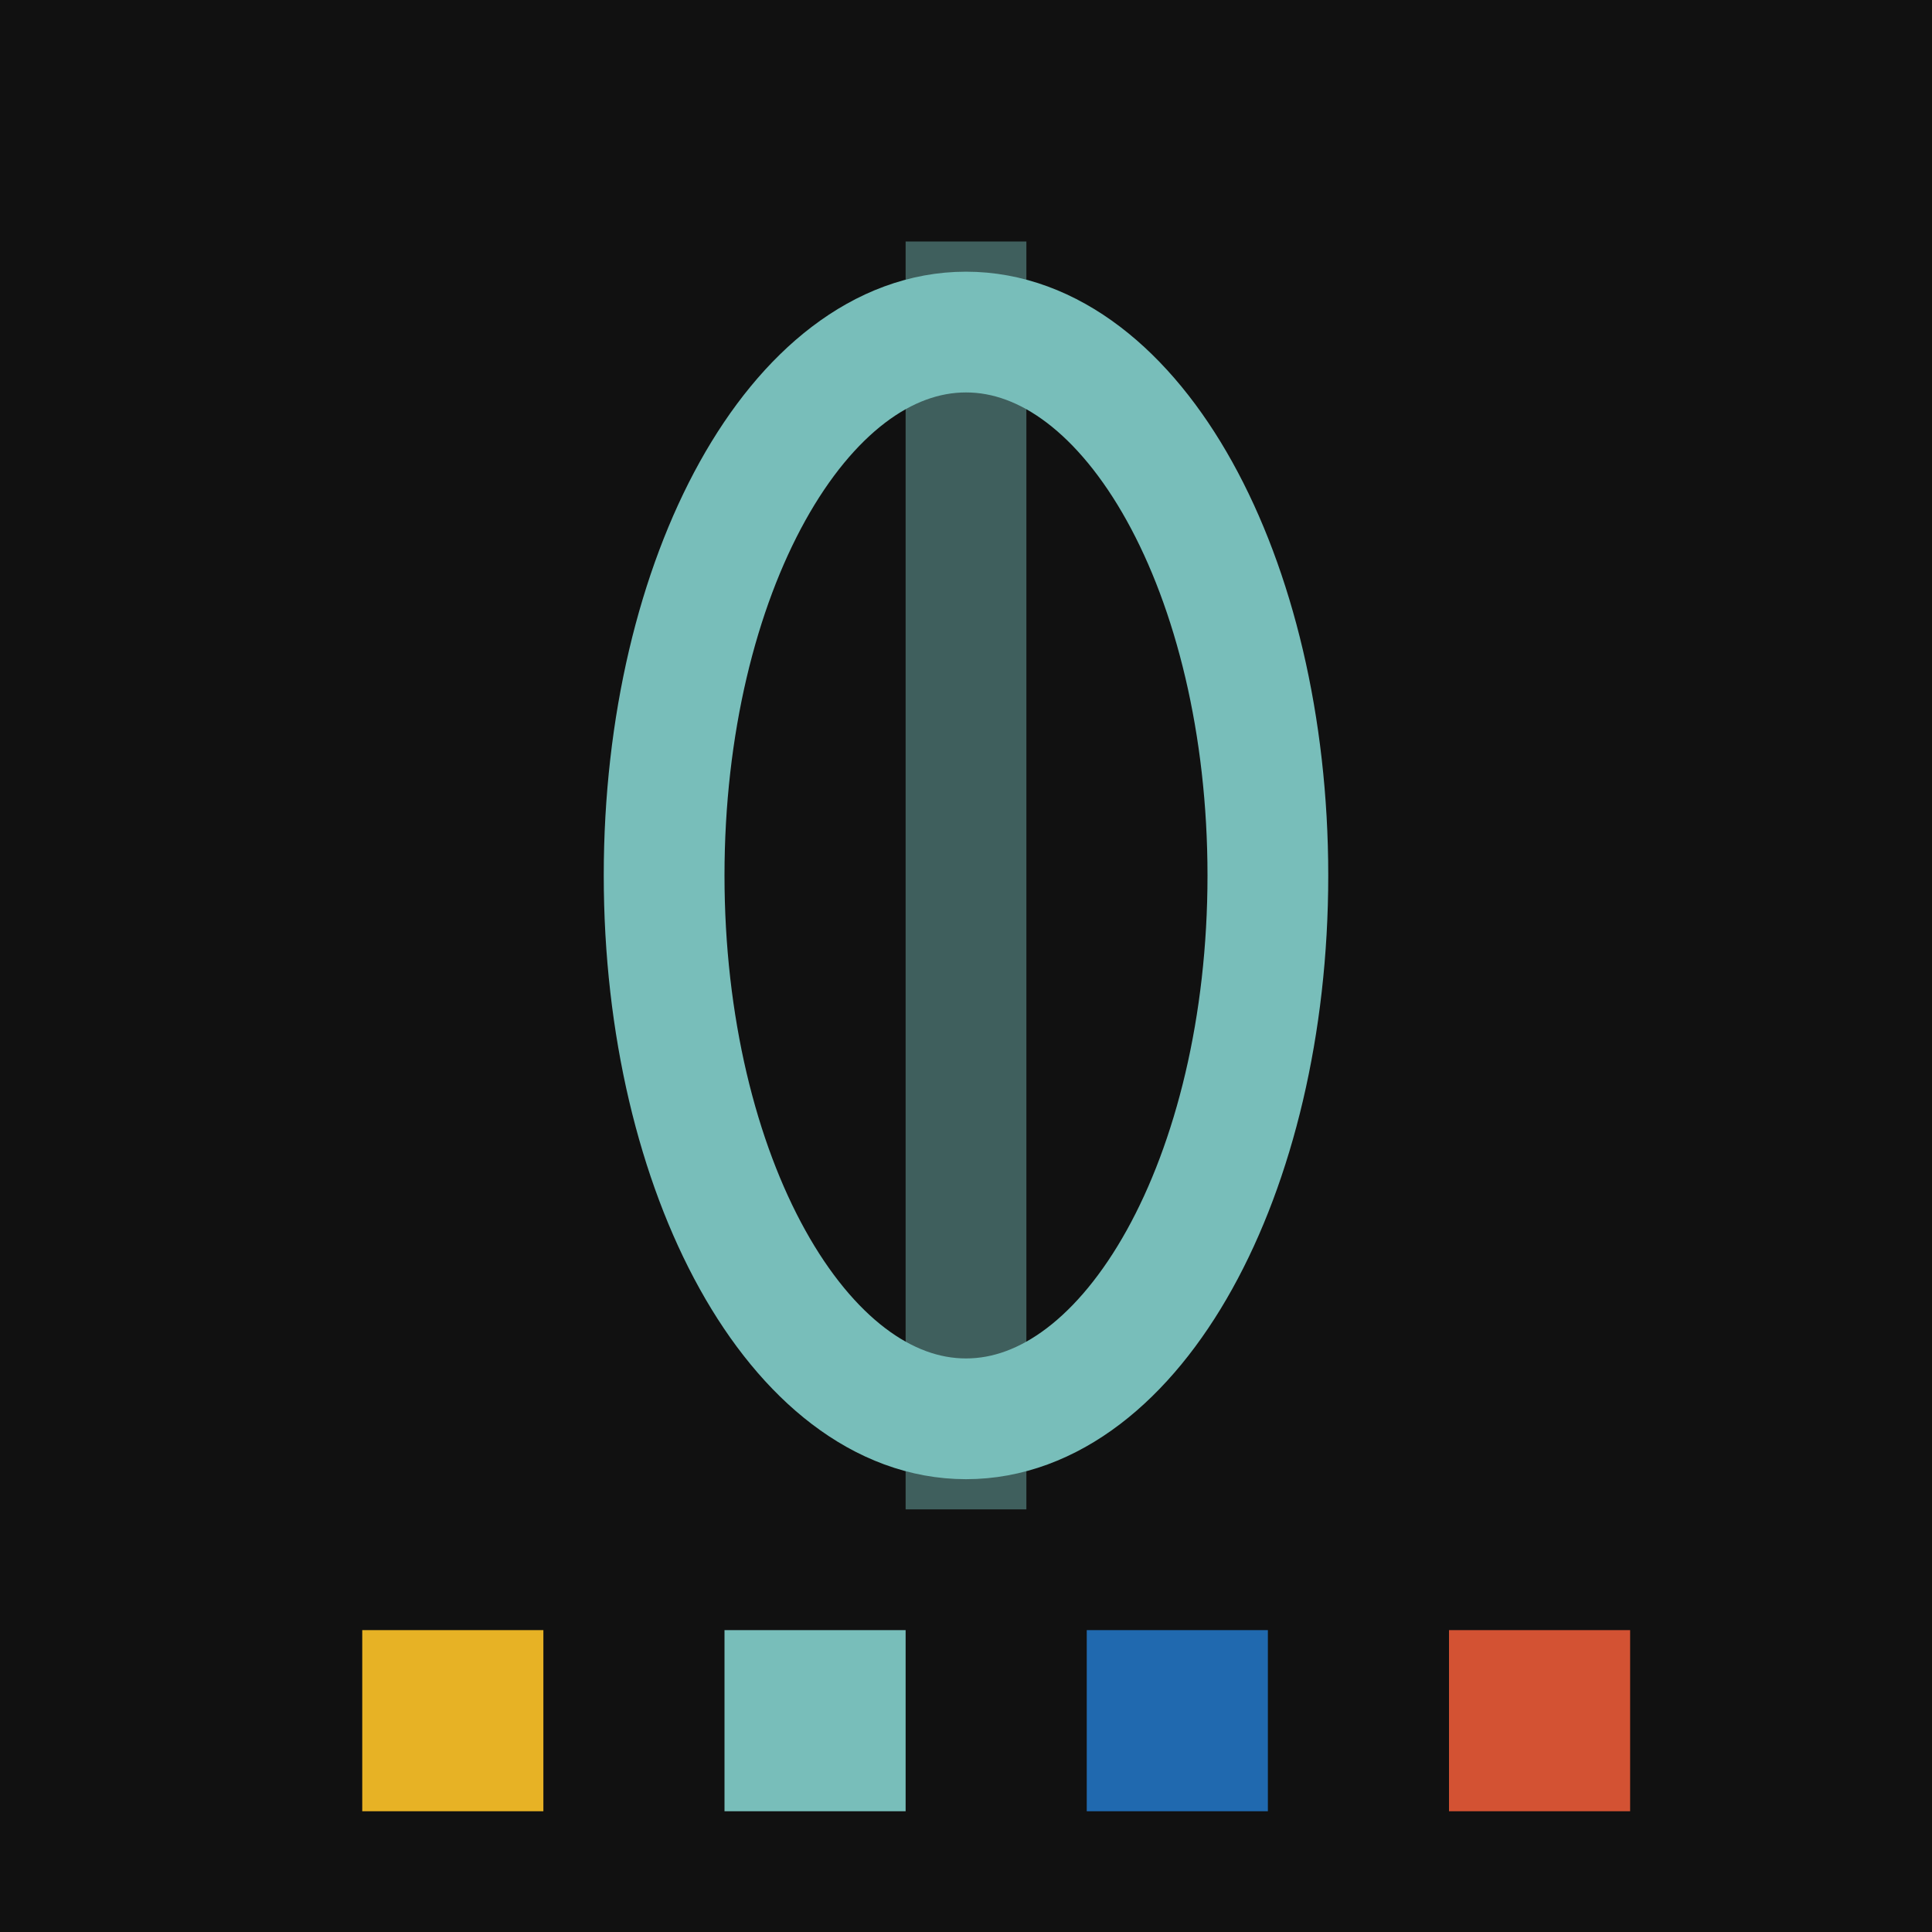
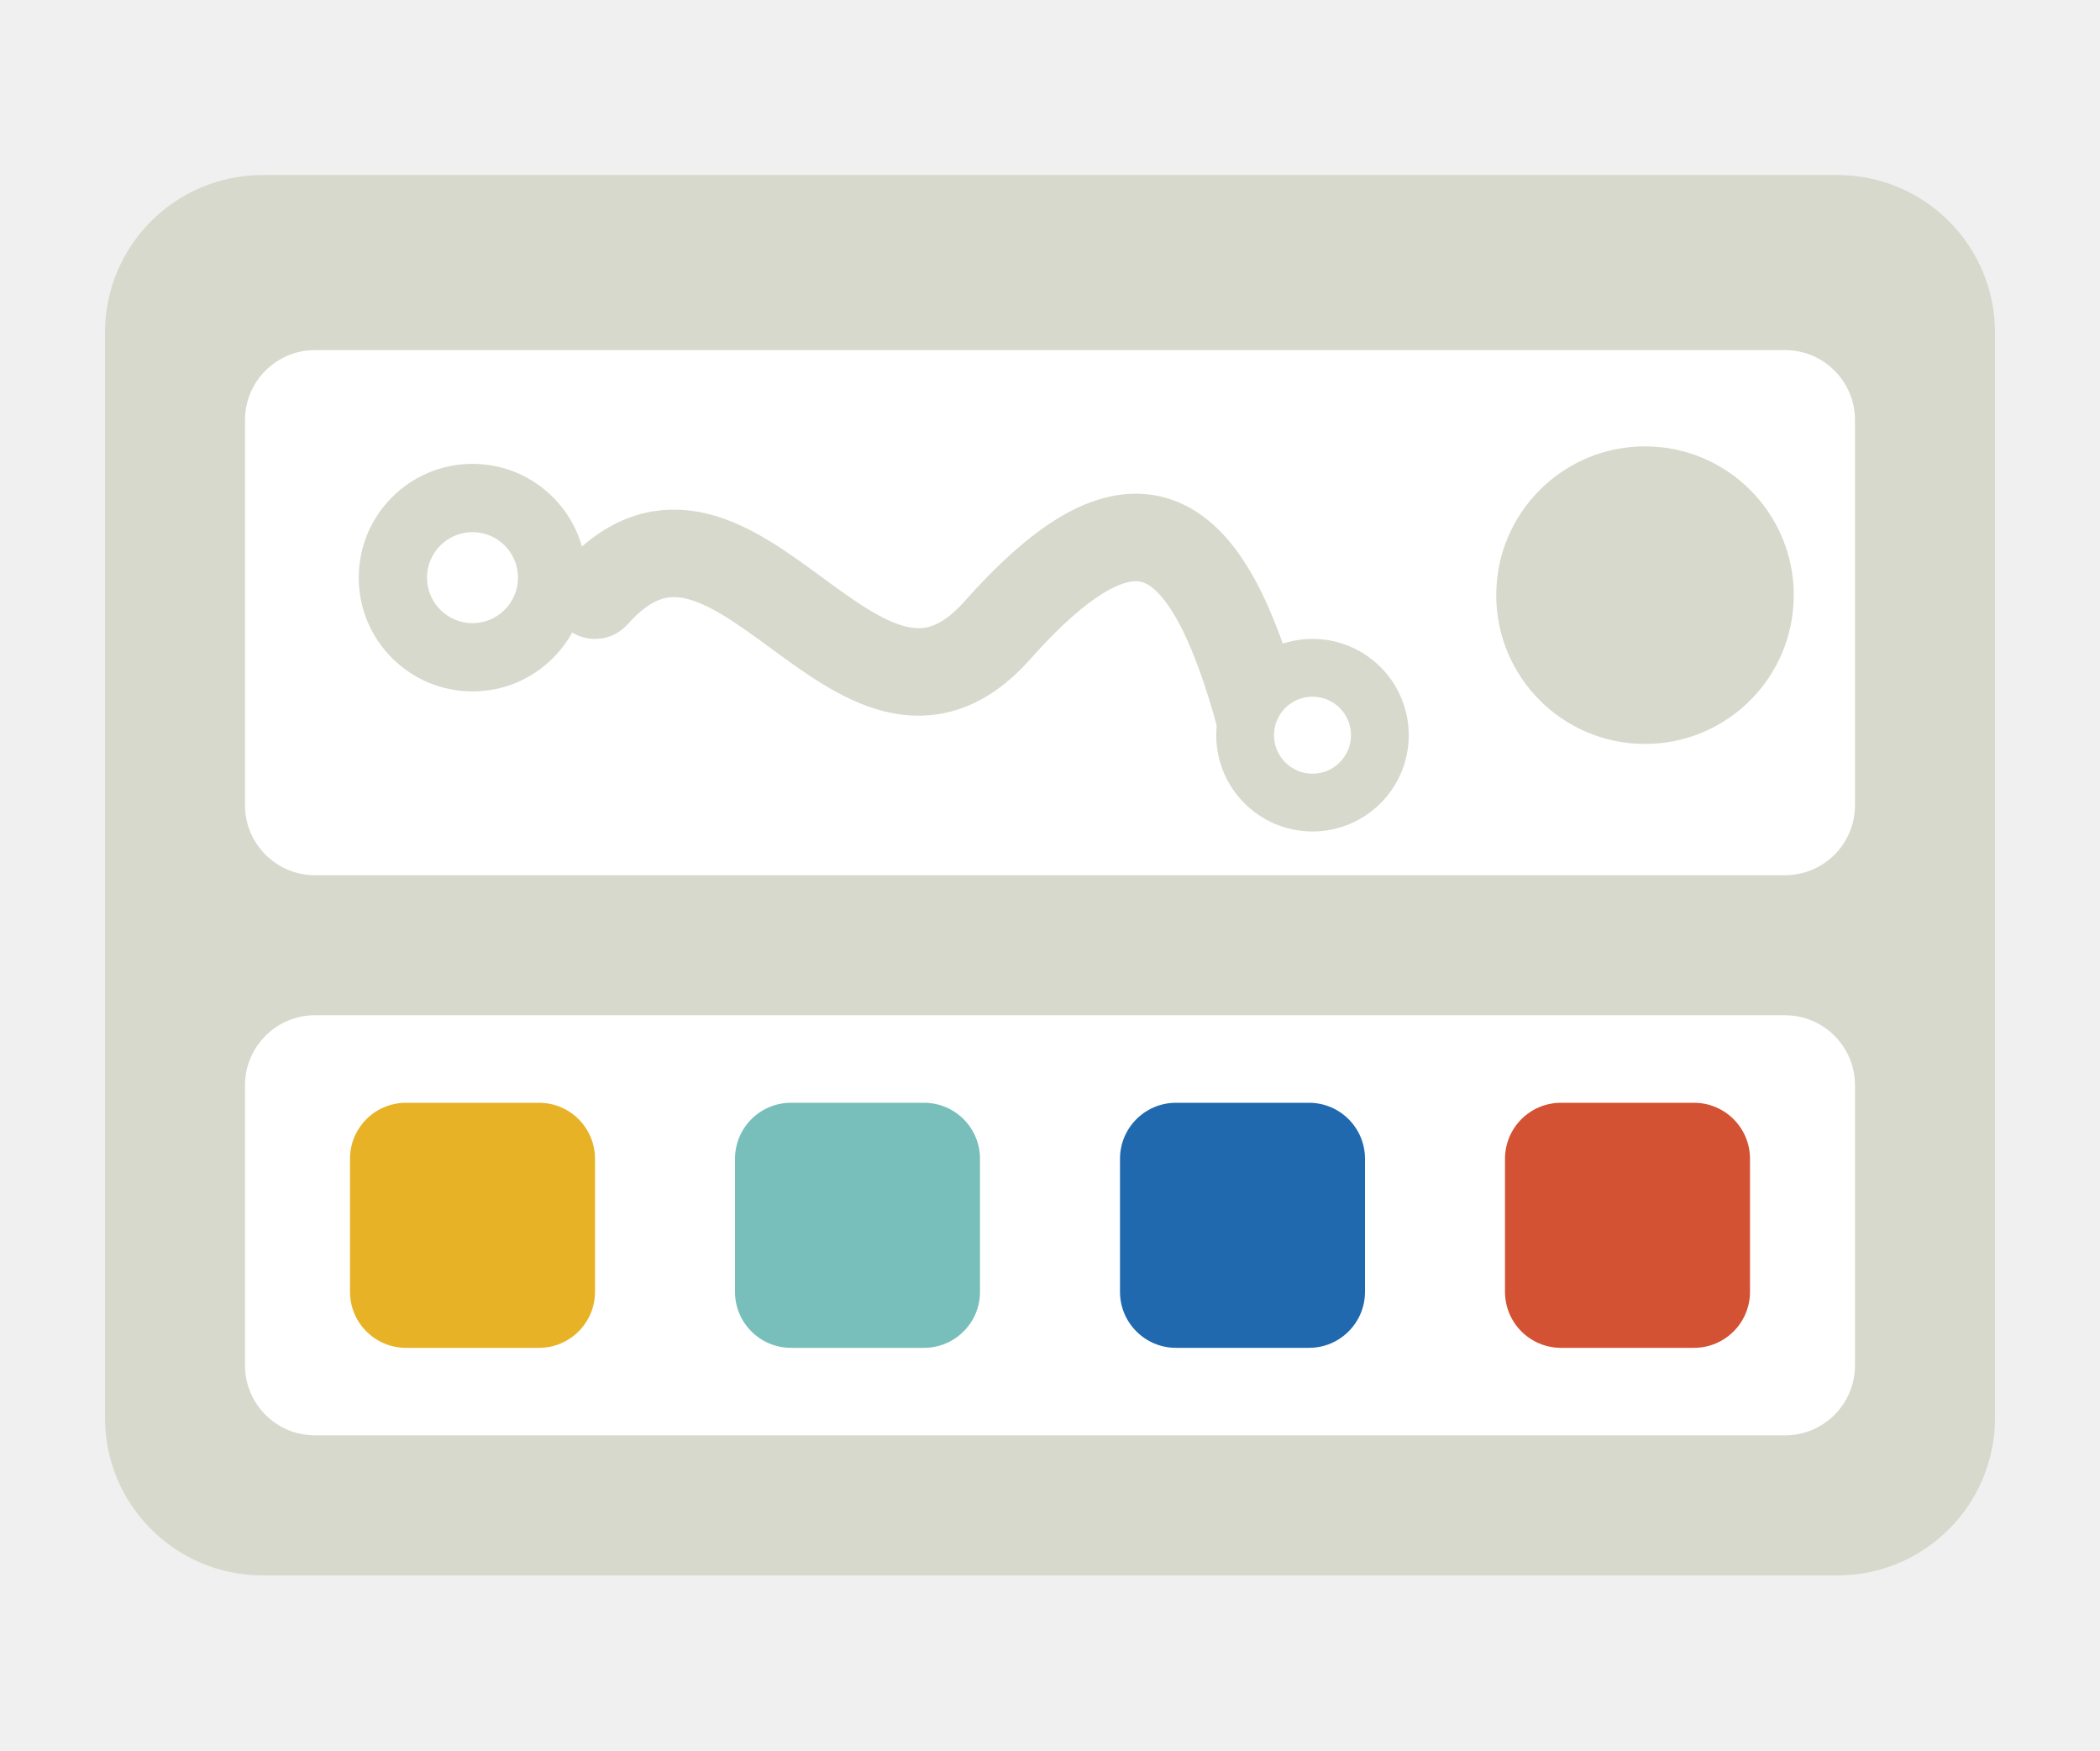
- <svg xmlns="http://www.w3.org/2000/svg" viewBox="0 0 32 32">
-   <rect width="32" height="32" fill="#111111" />
-   <rect x="15" y="4" width="2" height="21" fill="#78BEBA" opacity="0.45" />
-   <ellipse cx="16" cy="14.5" rx="5" ry="9" fill="none" stroke="#78BEBA" stroke-width="2" />
-   <rect x="6" y="27" width="3" height="3" fill="#E7B225" />
-   <rect x="12" y="27" width="3" height="3" fill="#78BEBA" />
-   <rect x="18" y="27" width="3" height="3" fill="#2069af" />
-   <rect x="24" y="27" width="3" height="3" fill="#D35233" />
+ <svg xmlns="http://www.w3.org/2000/svg" viewBox="0 0 120 100">
+   <rect x="6" y="10" width="108" height="80" rx="9" fill="#d7d9cc" />
+   <rect x="14" y="20" width="92" height="30" rx="4" fill="#ffffff" />
+   <path d="M34 34 C 42 25, 49 45, 57 36 S 69 30, 72 41" fill="none" stroke="#d7d9cc" stroke-width="5" stroke-linecap="round" stroke-linejoin="round" />
+   <circle cx="27" cy="33" r="6.5" fill="#d7d9cc" />
+   <circle cx="27" cy="33" r="2.6" fill="#ffffff" />
+   <circle cx="75" cy="42" r="5.5" fill="#d7d9cc" />
+   <circle cx="75" cy="42" r="2.2" fill="#ffffff" />
+   <circle cx="94" cy="34" r="8.5" fill="#d7d9cc" />
+   <rect x="14" y="58" width="92" height="24" rx="4" fill="#ffffff" />
+   <rect x="20" y="63" width="14" height="14" rx="3.2" fill="#E7B225" />
+   <rect x="42" y="63" width="14" height="14" rx="3.2" fill="#78BEBA" />
+   <rect x="64" y="63" width="14" height="14" rx="3.2" fill="#2069af" />
+   <rect x="86" y="63" width="14" height="14" rx="3.2" fill="#D35233" />
</svg>
